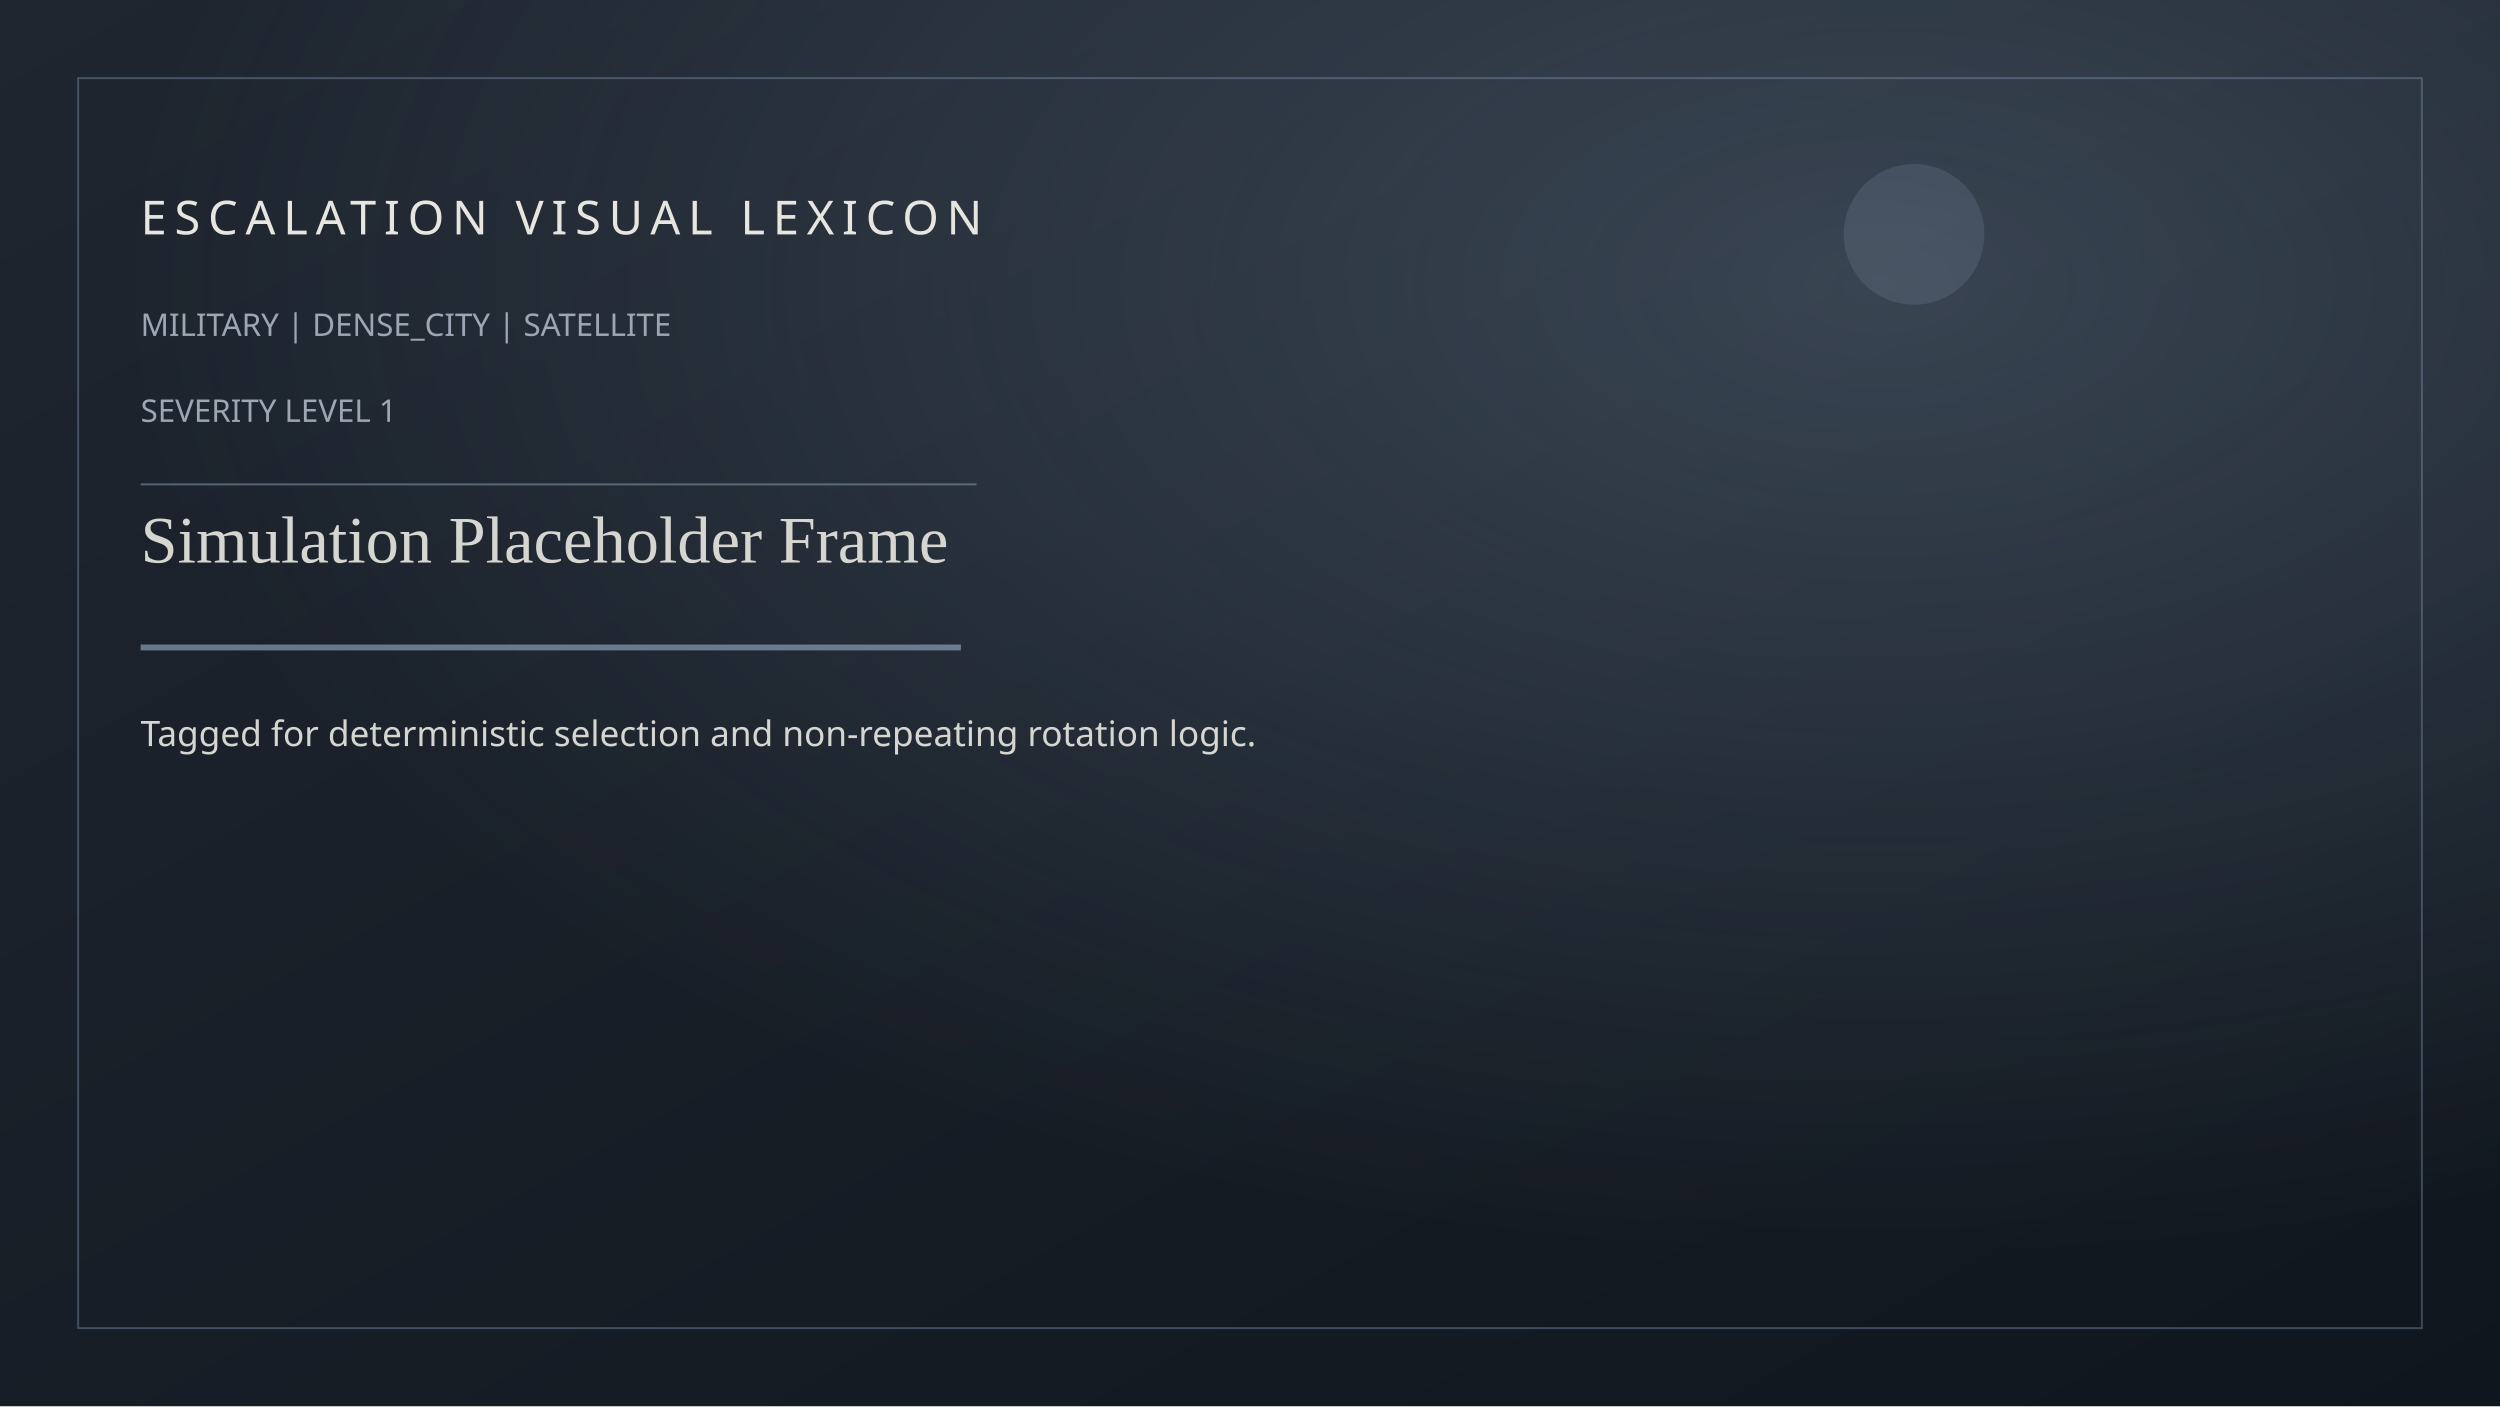
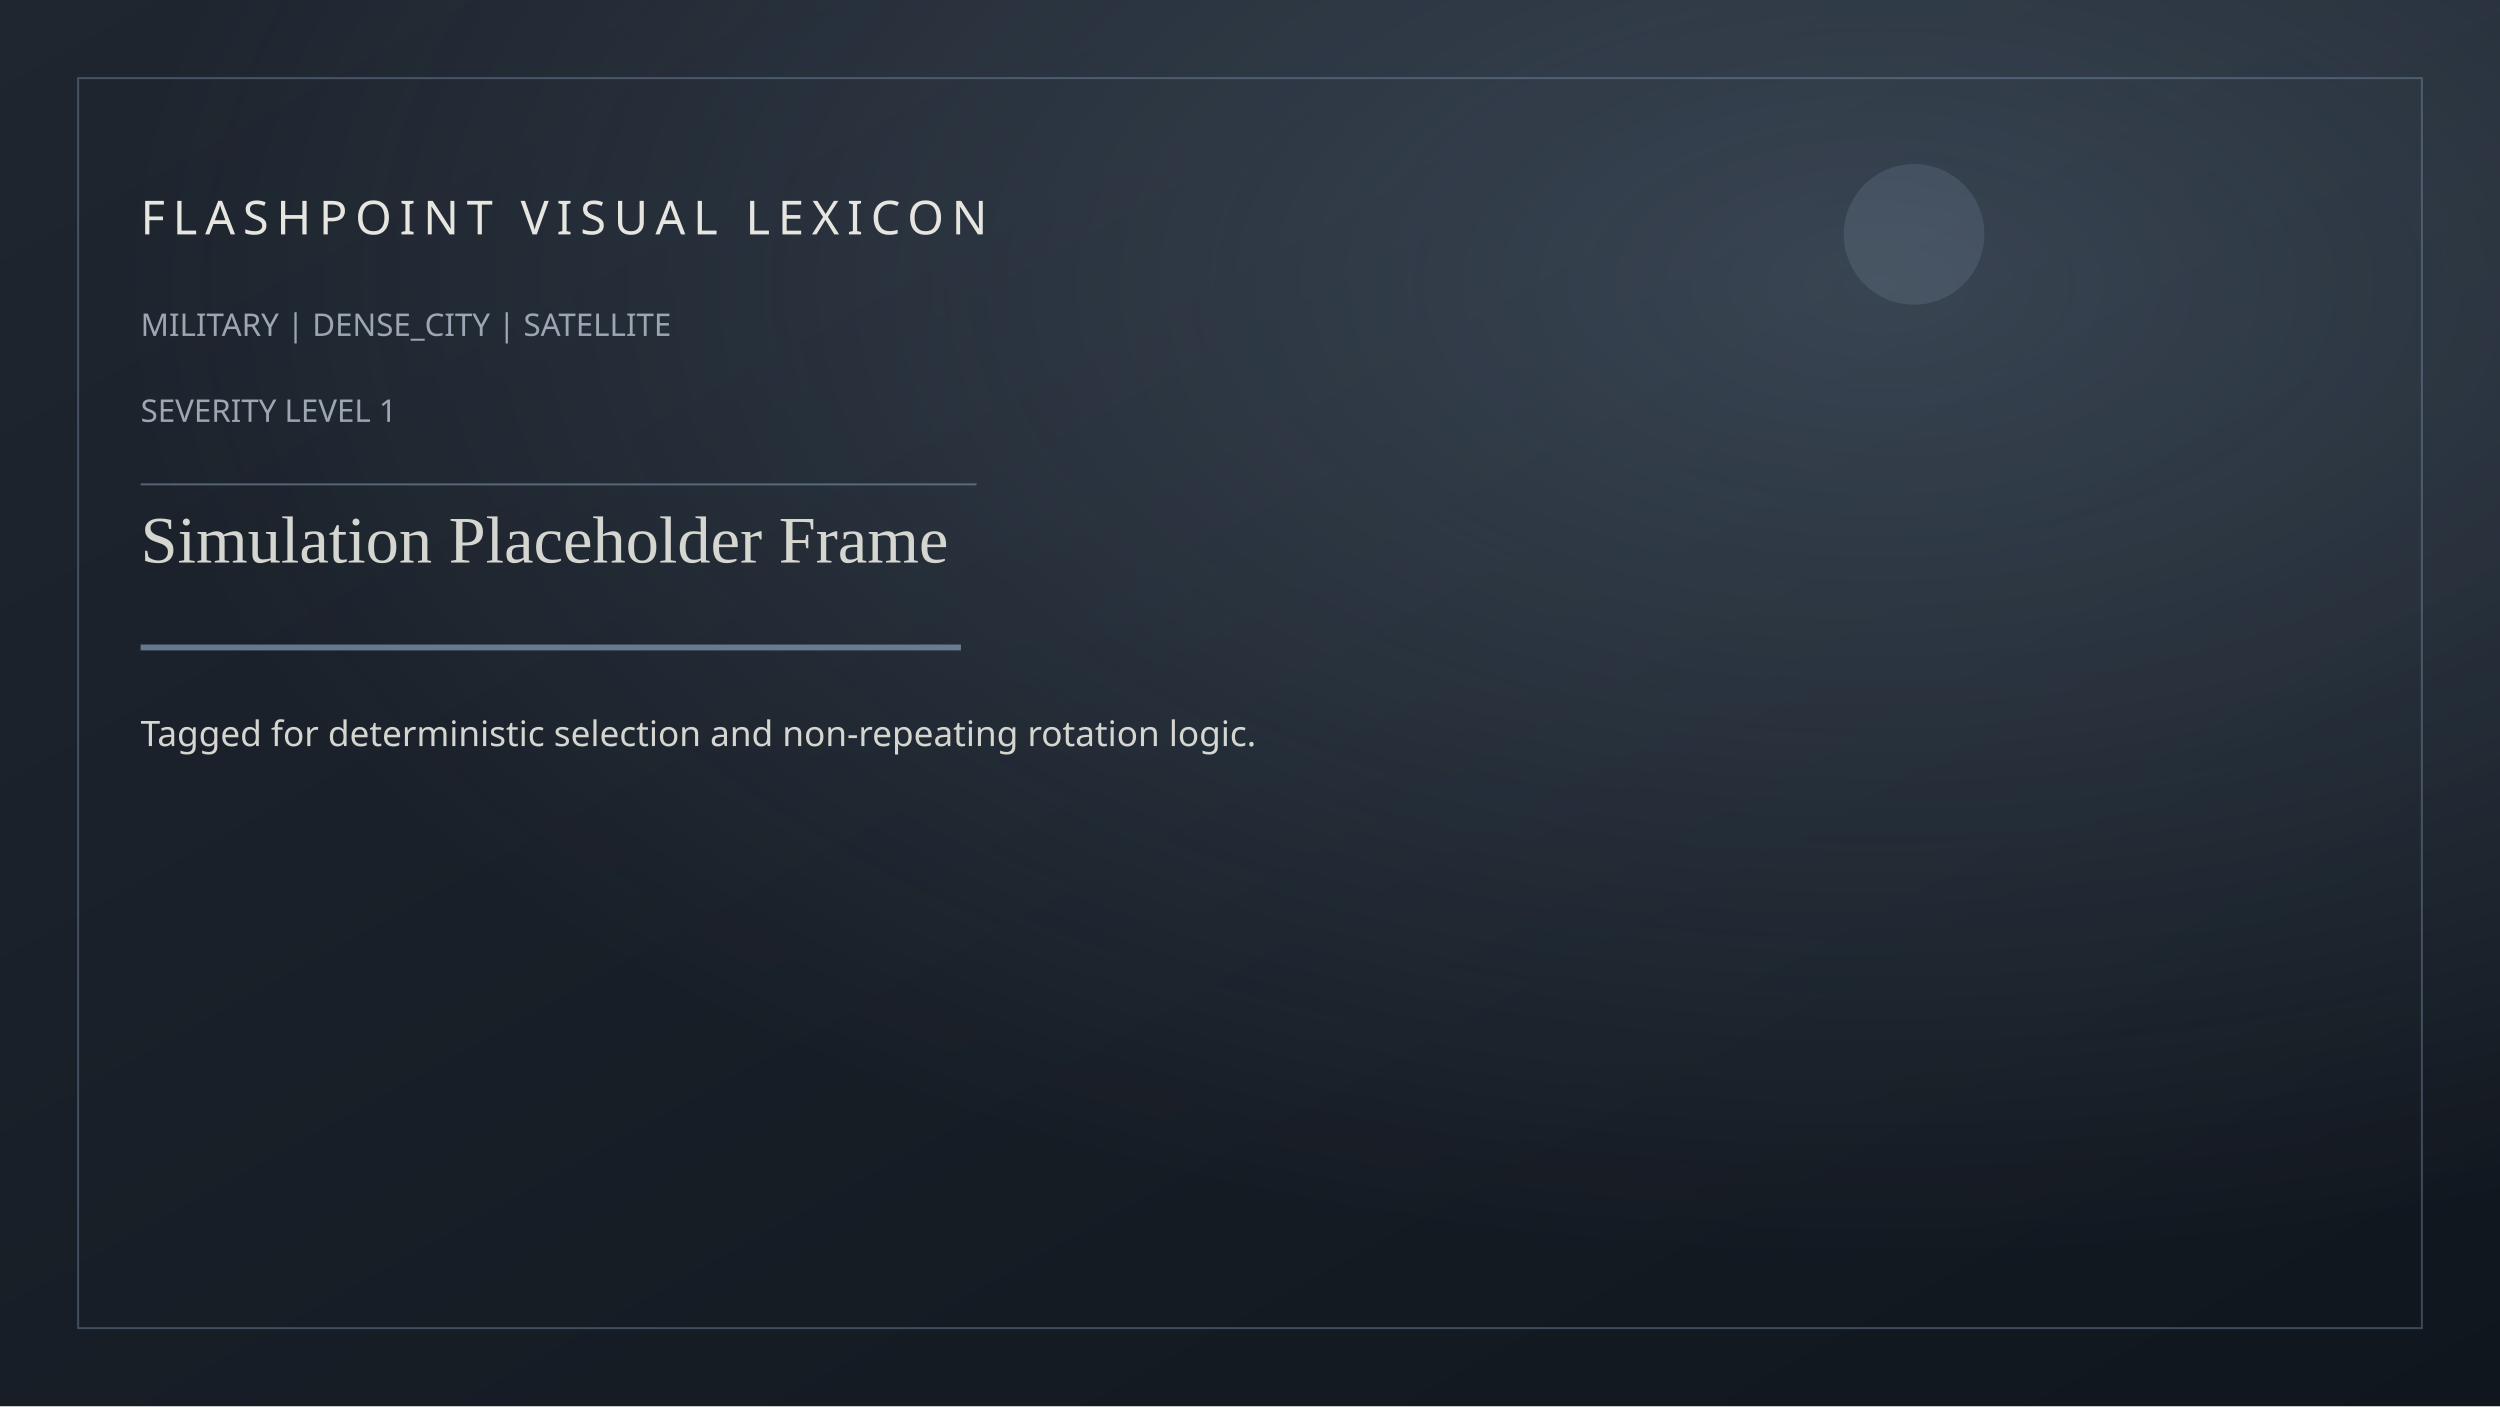
<svg xmlns="http://www.w3.org/2000/svg" width="1280" height="720" viewBox="0 0 1280 720">
  <defs>
    <linearGradient id="grad" x1="0" y1="0" x2="1" y2="1">
      <stop offset="0%" stop-color="#1f2630" />
      <stop offset="100%" stop-color="#10161d" />
    </linearGradient>
    <radialGradient id="glow" cx="75%" cy="20%" r="70%">
      <stop offset="0%" stop-color="#8da6c1" stop-opacity="0.28" />
      <stop offset="100%" stop-color="#8da6c1" stop-opacity="0" />
    </radialGradient>
  </defs>
  <rect width="1280" height="720" fill="url(#grad)" />
  <rect width="1280" height="720" fill="url(#glow)" />
  <rect x="40" y="40" width="1200" height="640" fill="none" stroke="#8da6c1" stroke-opacity="0.36" />
  <circle cx="980" cy="120" r="36" fill="#8da6c1" fill-opacity="0.17" />
-   <text x="72" y="120" fill="#e6e5df" font-family="IBM Plex Sans, sans-serif" font-size="24" letter-spacing="4">ESCALATION VISUAL LEXICON</text>
+   <text x="72" y="120" fill="#e6e5df" font-family="IBM Plex Sans, sans-serif" font-size="24" letter-spacing="4">FLASHPOINT VISUAL LEXICON</text>
  <text x="72" y="172" fill="#9ca7b3" font-family="IBM Plex Sans, sans-serif" font-size="16">MILITARY | DENSE_CITY | SATELLITE</text>
  <text x="72" y="216" fill="#9ca7b3" font-family="IBM Plex Sans, sans-serif" font-size="16">SEVERITY LEVEL 1</text>
  <line x1="72" y1="248" x2="500" y2="248" stroke="#8da6c1" stroke-opacity="0.5" />
  <text x="72" y="288" fill="#d6d6d0" font-family="Source Serif 4, serif" font-size="34">Simulation Placeholder Frame</text>
  <rect x="72" y="330" width="420" height="3" fill="#8da6c1" fill-opacity="0.65" />
  <text x="72" y="382" fill="#d6d6d0" font-family="IBM Plex Sans, sans-serif" font-size="18">Tagged for deterministic selection and non-repeating rotation logic.</text>
</svg>
